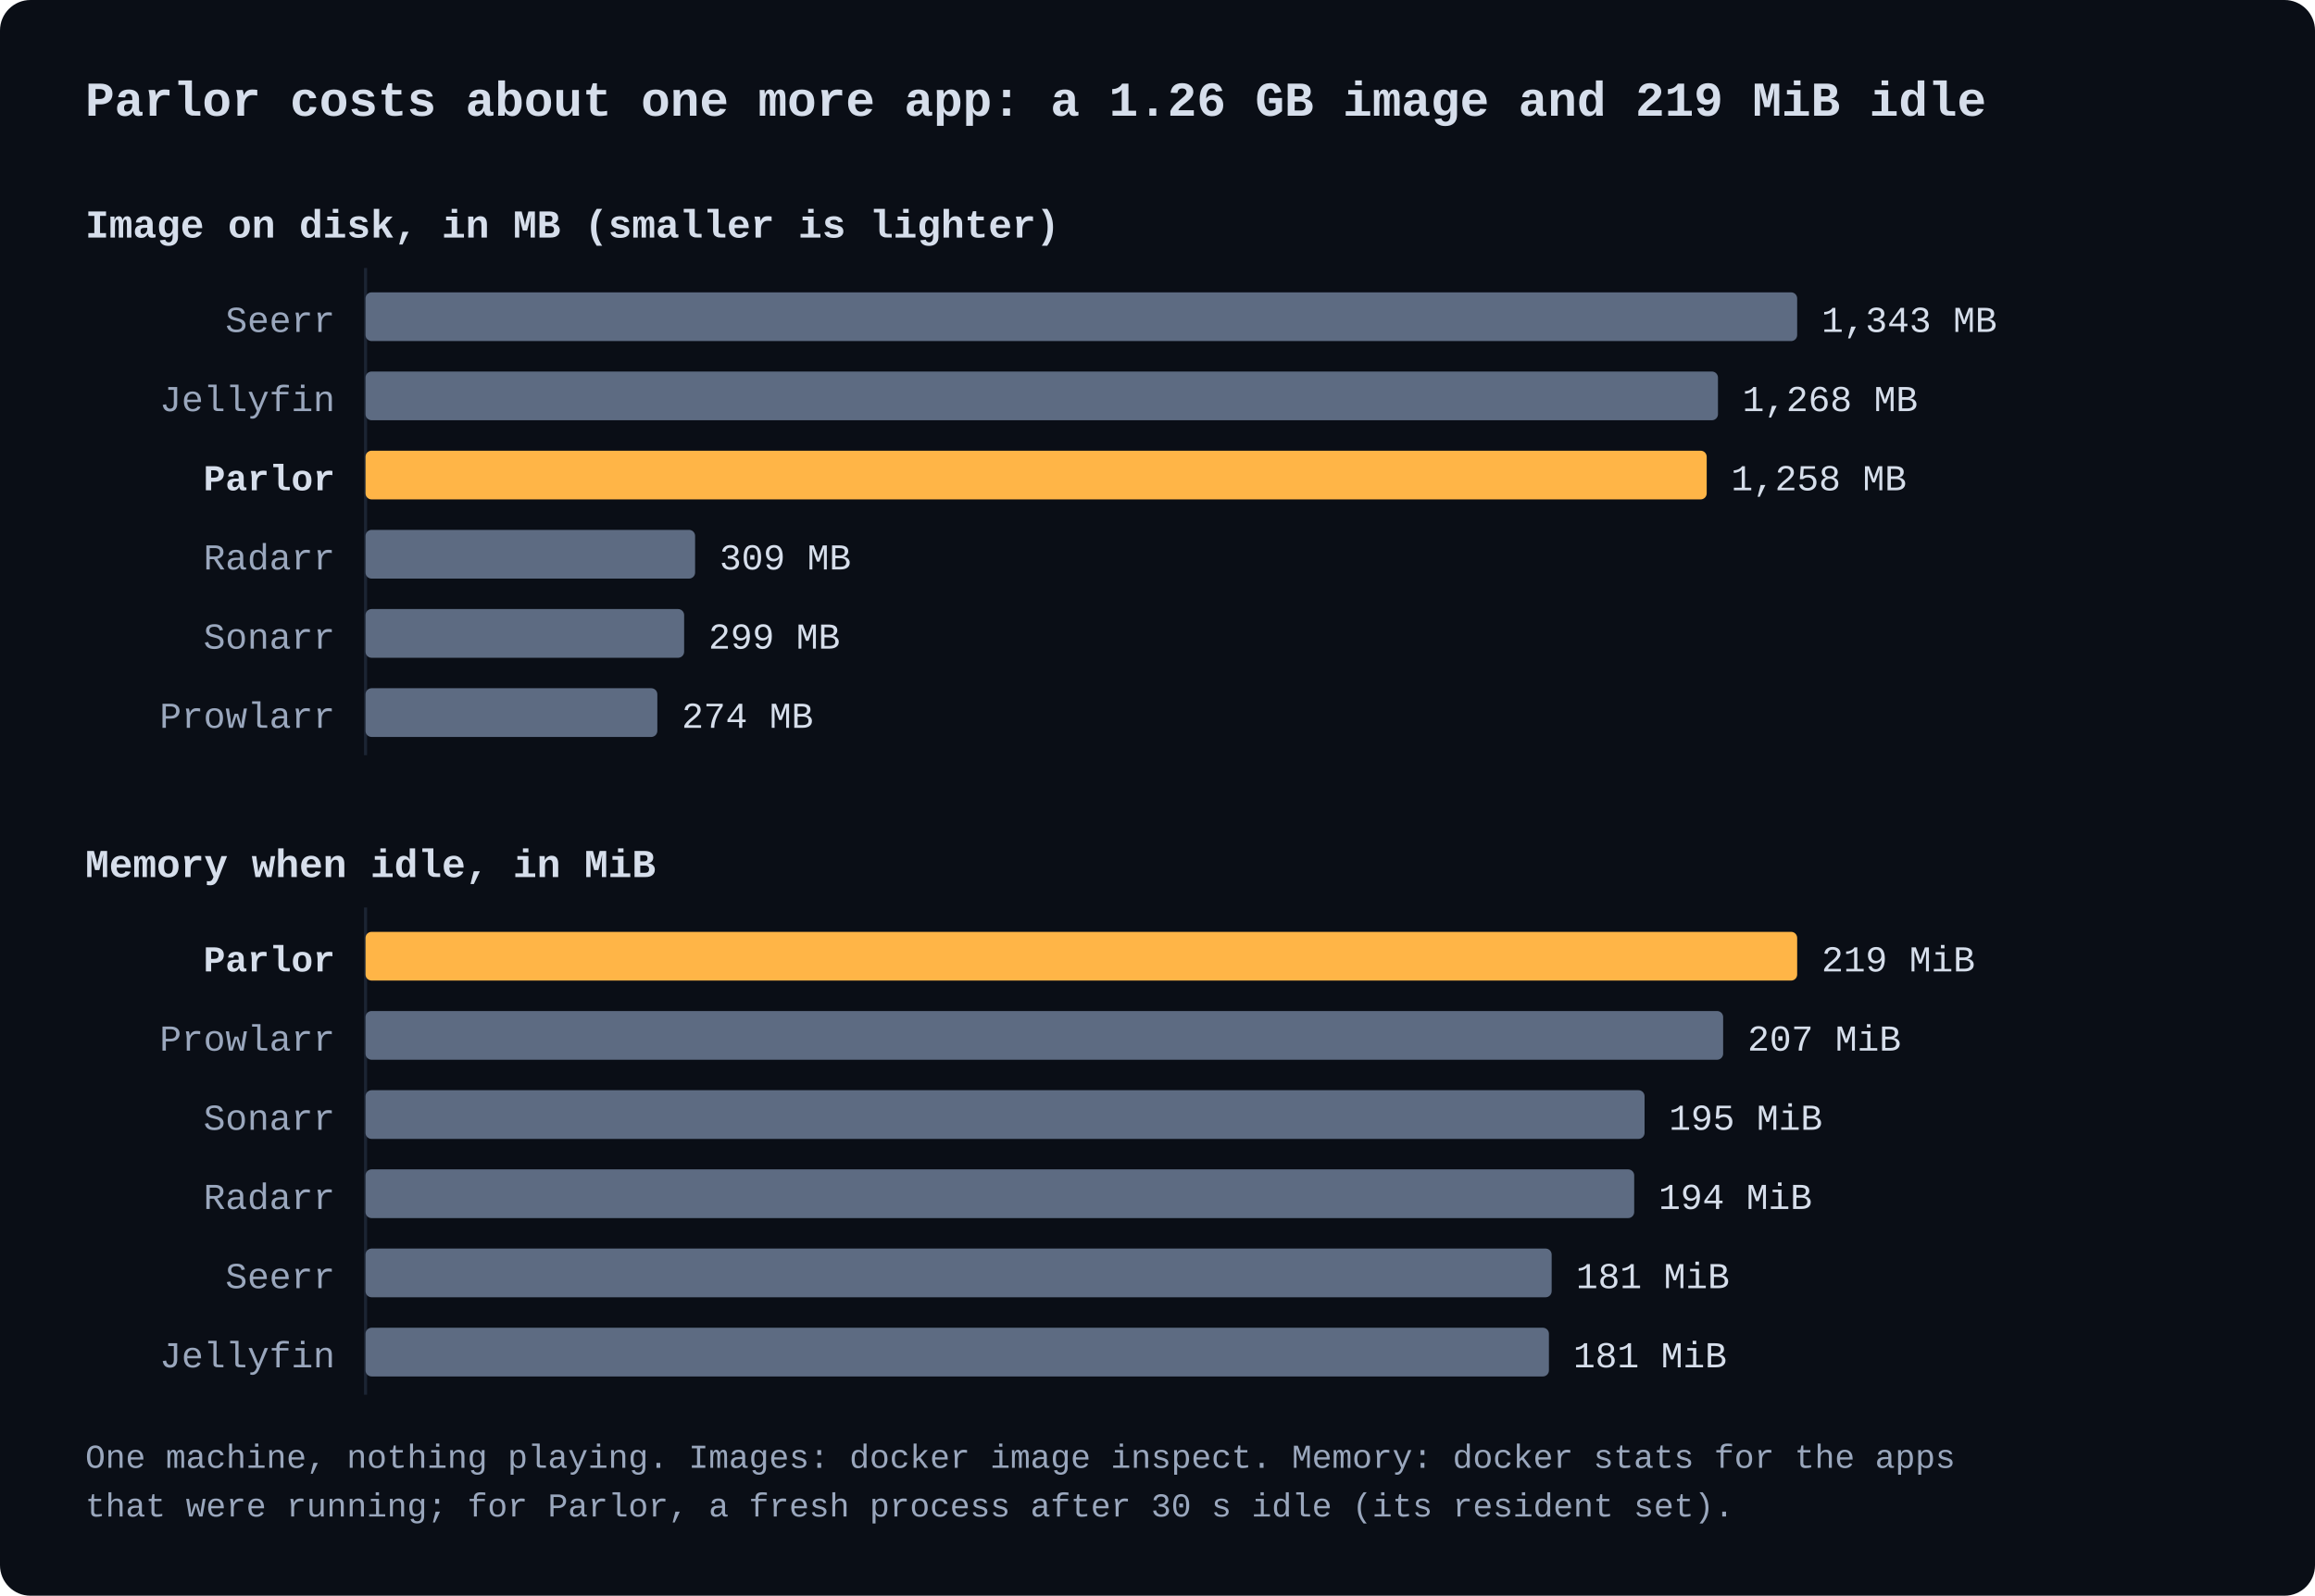
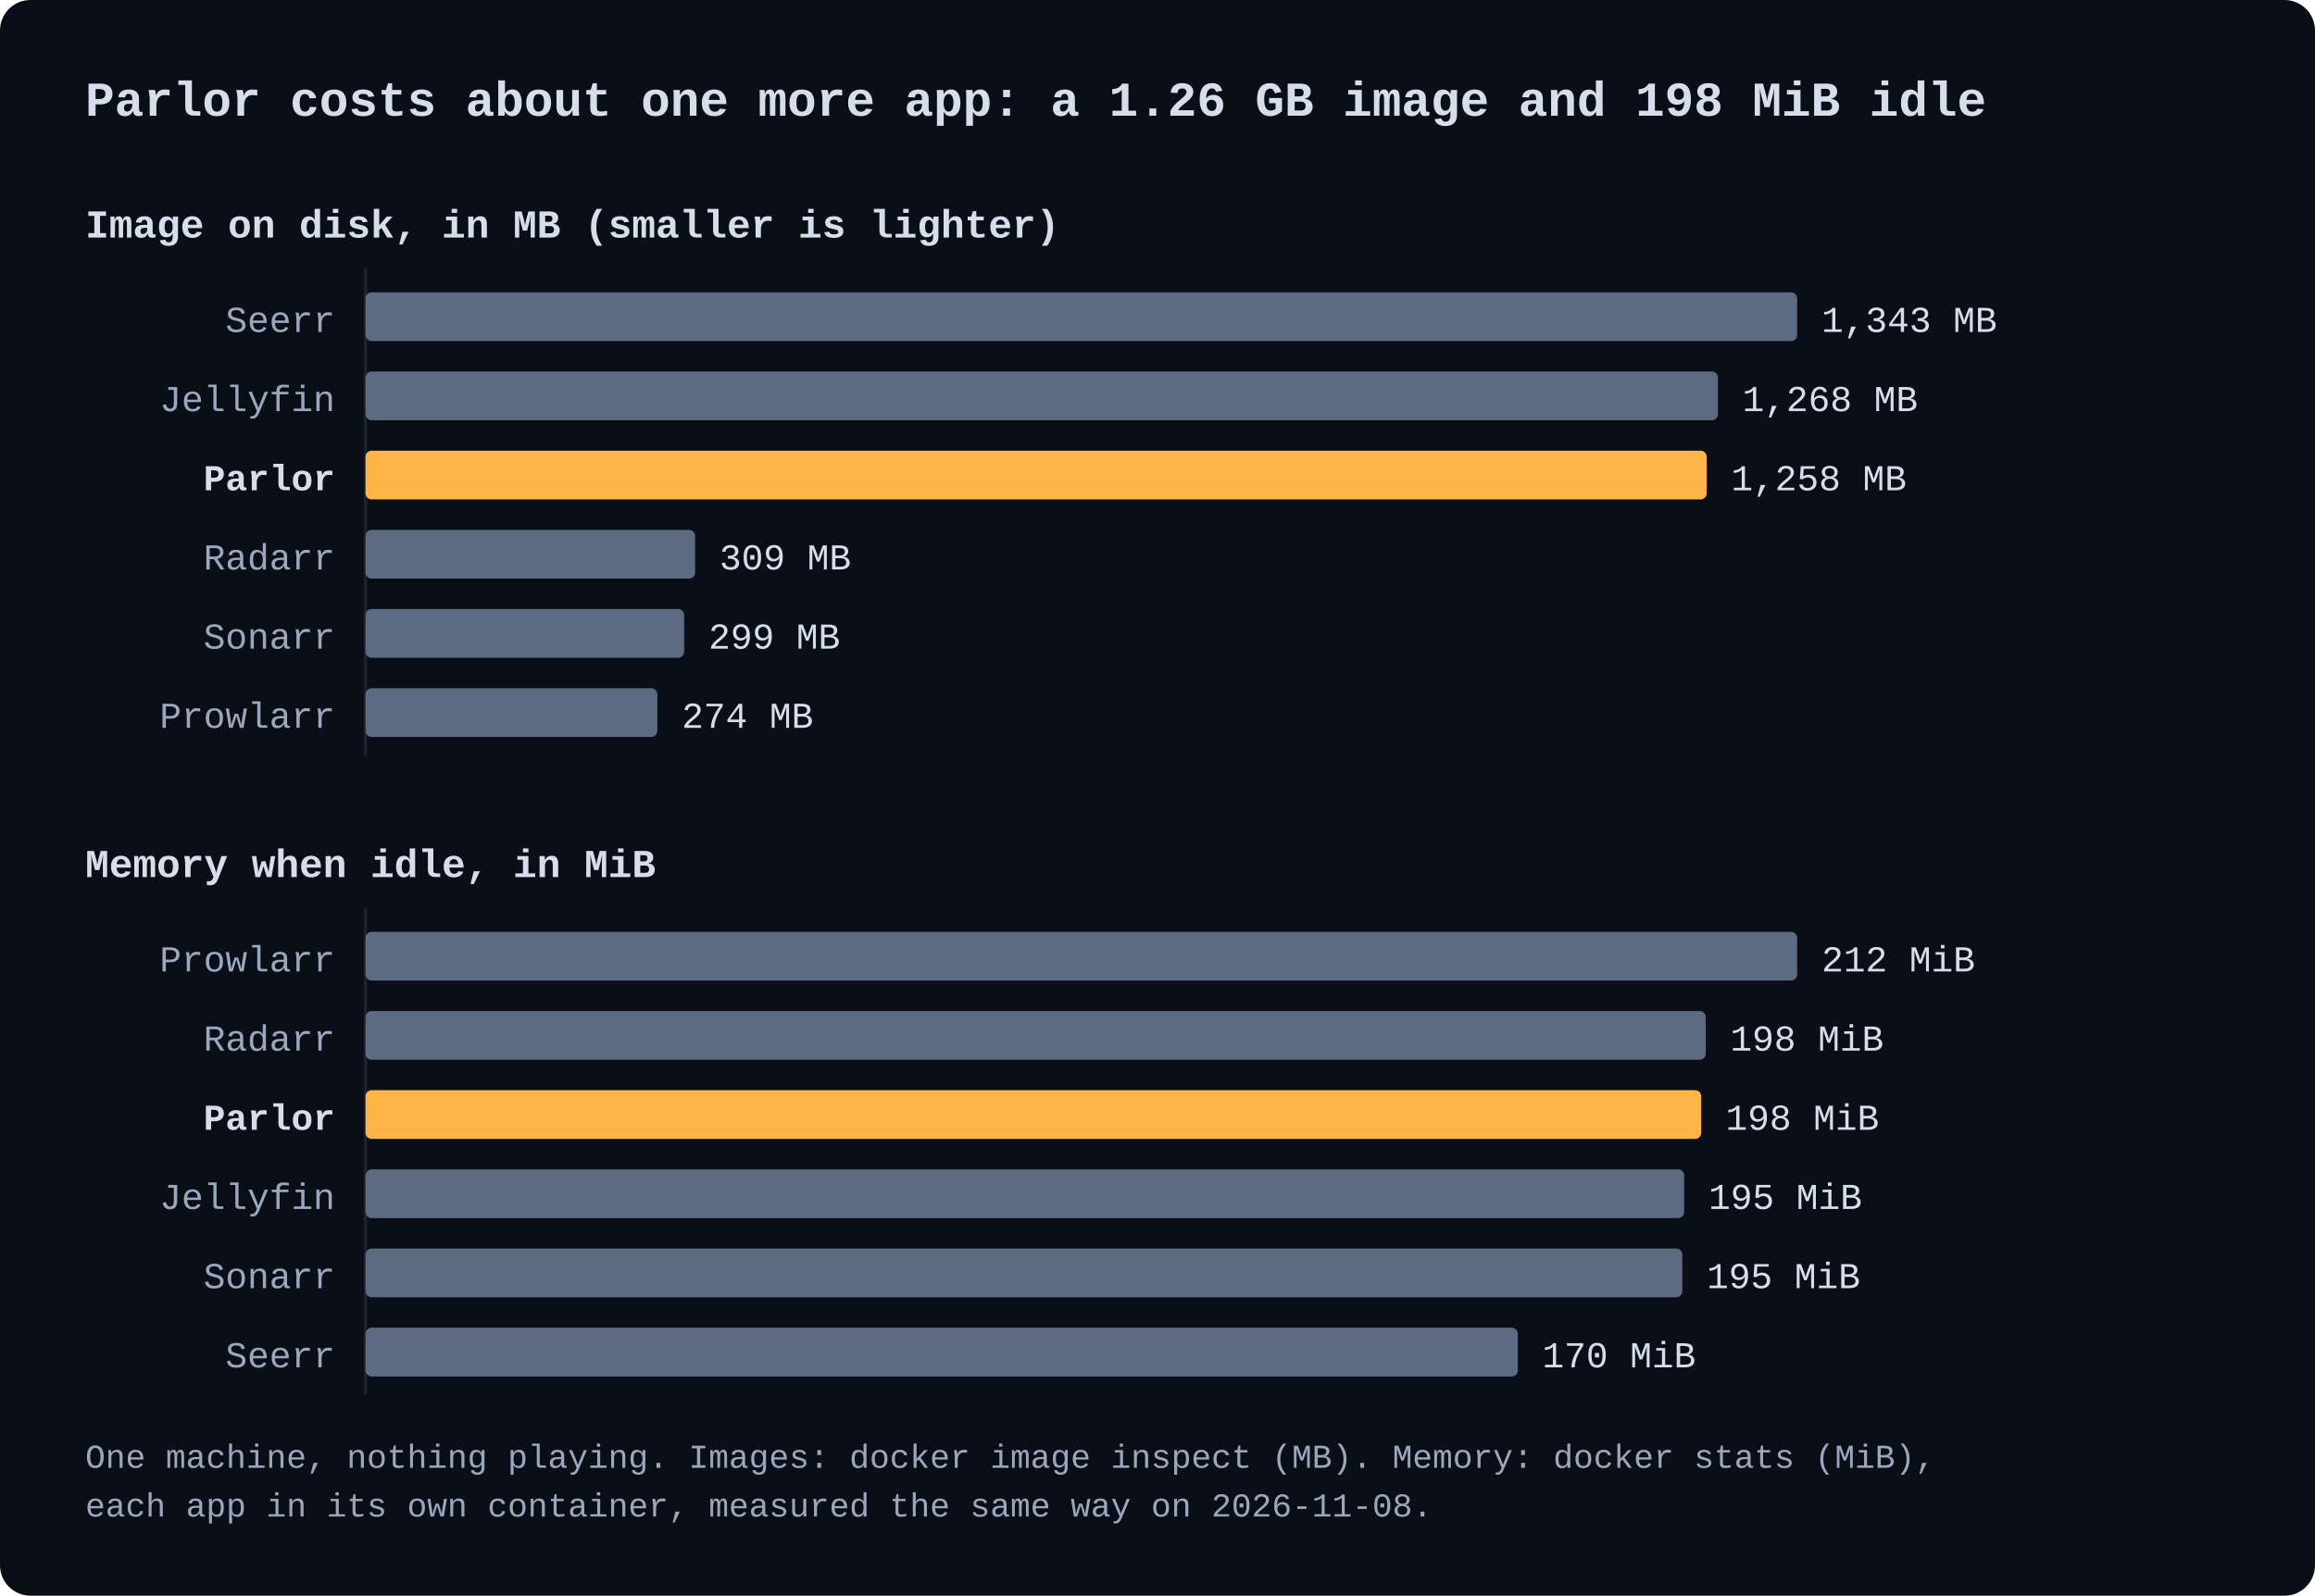
<svg xmlns="http://www.w3.org/2000/svg" viewBox="0 0 760 524" width="760" height="524" role="img" aria-labelledby="t d" font-family="ui-monospace,SFMono-Regular,Menlo,Consolas,'Liberation Mono',monospace">
  <style>.b{transform-box:fill-box;transform-origin:left;animation:g .5s cubic-bezier(.2,.7,.2,1) both}@keyframes g{from{transform:scaleX(0)}}@media (prefers-reduced-motion:reduce){.b{animation:none}}</style>
  <rect width="760" height="524" rx="10" fill="#0a0e16" />
-   <text x="28" y="38" font-size="16" font-weight="700" fill="#d6deeb">Parlor costs about one more app: a 1.26 GB image and 219 MiB idle</text>
+   <text x="28" y="38" font-size="16" font-weight="700" fill="#d6deeb">Parlor costs about one more app: a 1.26 GB image and 198 MiB idle</text>
  <text x="28" y="78" font-size="13" font-weight="700" fill="#d6deeb">Image on disk, in MB (smaller is lighter)</text>
  <line x1="120" y1="88" x2="120" y2="248" stroke="#1c2433" />
  <text x="110" y="109" font-size="12" text-anchor="end" fill="#9aa7bd">Seerr</text>
  <rect class="b" x="120" y="96" width="470.0" height="16" rx="2" fill="#5d6b82" style="animation-delay:0ms" />
  <text x="598.0" y="109" font-size="12" fill="#d6deeb" style="font-variant-numeric:tabular-nums">1,343 MB</text>
  <text x="110" y="135" font-size="12" text-anchor="end" fill="#9aa7bd">Jellyfin</text>
  <rect class="b" x="120" y="122" width="444.0" height="16" rx="2" fill="#5d6b82" style="animation-delay:60ms" />
  <text x="572.0" y="135" font-size="12" fill="#d6deeb" style="font-variant-numeric:tabular-nums">1,268 MB</text>
  <text x="110" y="161" font-size="12" text-anchor="end" fill="#d6deeb" font-weight="700">Parlor</text>
  <rect class="b" x="120" y="148" width="440.3" height="16" rx="2" fill="#FFB547" style="animation-delay:120ms" />
  <text x="568.3" y="161" font-size="12" fill="#d6deeb" style="font-variant-numeric:tabular-nums">1,258 MB</text>
  <text x="110" y="187" font-size="12" text-anchor="end" fill="#9aa7bd">Radarr</text>
  <rect class="b" x="120" y="174" width="108.2" height="16" rx="2" fill="#5d6b82" style="animation-delay:180ms" />
  <text x="236.2" y="187" font-size="12" fill="#d6deeb" style="font-variant-numeric:tabular-nums">309 MB</text>
  <text x="110" y="213" font-size="12" text-anchor="end" fill="#9aa7bd">Sonarr</text>
  <rect class="b" x="120" y="200" width="104.6" height="16" rx="2" fill="#5d6b82" style="animation-delay:240ms" />
  <text x="232.6" y="213" font-size="12" fill="#d6deeb" style="font-variant-numeric:tabular-nums">299 MB</text>
  <text x="110" y="239" font-size="12" text-anchor="end" fill="#9aa7bd">Prowlarr</text>
  <rect class="b" x="120" y="226" width="95.8" height="16" rx="2" fill="#5d6b82" style="animation-delay:300ms" />
  <text x="223.8" y="239" font-size="12" fill="#d6deeb" style="font-variant-numeric:tabular-nums">274 MB</text>
  <text x="28" y="288" font-size="13" font-weight="700" fill="#d6deeb">Memory when idle, in MiB</text>
  <line x1="120" y1="298" x2="120" y2="458" stroke="#1c2433" />
-   <text x="110" y="319" font-size="12" text-anchor="end" fill="#d6deeb" font-weight="700">Parlor</text>
-   <rect class="b" x="120" y="306" width="470.0" height="16" rx="2" fill="#FFB547" style="animation-delay:0ms" />
-   <text x="598.0" y="319" font-size="12" fill="#d6deeb" style="font-variant-numeric:tabular-nums">219 MiB</text>
-   <text x="110" y="345" font-size="12" text-anchor="end" fill="#9aa7bd">Prowlarr</text>
-   <rect class="b" x="120" y="332" width="445.7" height="16" rx="2" fill="#5d6b82" style="animation-delay:60ms" />
-   <text x="573.7" y="345" font-size="12" fill="#d6deeb" style="font-variant-numeric:tabular-nums">207 MiB</text>
-   <text x="110" y="371" font-size="12" text-anchor="end" fill="#9aa7bd">Sonarr</text>
-   <rect class="b" x="120" y="358" width="419.9" height="16" rx="2" fill="#5d6b82" style="animation-delay:120ms" />
-   <text x="547.9" y="371" font-size="12" fill="#d6deeb" style="font-variant-numeric:tabular-nums">195 MiB</text>
-   <text x="110" y="397" font-size="12" text-anchor="end" fill="#9aa7bd">Radarr</text>
-   <rect class="b" x="120" y="384" width="416.5" height="16" rx="2" fill="#5d6b82" style="animation-delay:180ms" />
-   <text x="544.5" y="397" font-size="12" fill="#d6deeb" style="font-variant-numeric:tabular-nums">194 MiB</text>
-   <text x="110" y="423" font-size="12" text-anchor="end" fill="#9aa7bd">Seerr</text>
-   <rect class="b" x="120" y="410" width="389.4" height="16" rx="2" fill="#5d6b82" style="animation-delay:240ms" />
-   <text x="517.4" y="423" font-size="12" fill="#d6deeb" style="font-variant-numeric:tabular-nums">181 MiB</text>
-   <text x="110" y="449" font-size="12" text-anchor="end" fill="#9aa7bd">Jellyfin</text>
-   <rect class="b" x="120" y="436" width="388.5" height="16" rx="2" fill="#5d6b82" style="animation-delay:300ms" />
-   <text x="516.5" y="449" font-size="12" fill="#d6deeb" style="font-variant-numeric:tabular-nums">181 MiB</text>
-   <text x="28" y="482" font-size="11" fill="#9aa7bd">One machine, nothing playing. Images: docker image inspect. Memory: docker stats for the apps</text>
-   <text x="28" y="498" font-size="11" fill="#9aa7bd">that were running; for Parlor, a fresh process after 30 s idle (its resident set).</text>
+   <text x="110" y="319" font-size="12" text-anchor="end" fill="#9aa7bd">Prowlarr</text>
+   <rect class="b" x="120" y="306" width="470.0" height="16" rx="2" fill="#5d6b82" style="animation-delay:0ms" />
+   <text x="598.0" y="319" font-size="12" fill="#d6deeb" style="font-variant-numeric:tabular-nums">212 MiB</text>
+   <text x="110" y="345" font-size="12" text-anchor="end" fill="#9aa7bd">Radarr</text>
+   <rect class="b" x="120" y="332" width="440.0" height="16" rx="2" fill="#5d6b82" style="animation-delay:60ms" />
+   <text x="568.0" y="345" font-size="12" fill="#d6deeb" style="font-variant-numeric:tabular-nums">198 MiB</text>
+   <text x="110" y="371" font-size="12" text-anchor="end" fill="#d6deeb" font-weight="700">Parlor</text>
+   <rect class="b" x="120" y="358" width="438.5" height="16" rx="2" fill="#FFB547" style="animation-delay:120ms" />
+   <text x="566.5" y="371" font-size="12" fill="#d6deeb" style="font-variant-numeric:tabular-nums">198 MiB</text>
+   <text x="110" y="397" font-size="12" text-anchor="end" fill="#9aa7bd">Jellyfin</text>
+   <rect class="b" x="120" y="384" width="432.9" height="16" rx="2" fill="#5d6b82" style="animation-delay:180ms" />
+   <text x="560.9" y="397" font-size="12" fill="#d6deeb" style="font-variant-numeric:tabular-nums">195 MiB</text>
+   <text x="110" y="423" font-size="12" text-anchor="end" fill="#9aa7bd">Sonarr</text>
+   <rect class="b" x="120" y="410" width="432.3" height="16" rx="2" fill="#5d6b82" style="animation-delay:240ms" />
+   <text x="560.3" y="423" font-size="12" fill="#d6deeb" style="font-variant-numeric:tabular-nums">195 MiB</text>
+   <text x="110" y="449" font-size="12" text-anchor="end" fill="#9aa7bd">Seerr</text>
+   <rect class="b" x="120" y="436" width="378.3" height="16" rx="2" fill="#5d6b82" style="animation-delay:300ms" />
+   <text x="506.3" y="449" font-size="12" fill="#d6deeb" style="font-variant-numeric:tabular-nums">170 MiB</text>
+   <text x="28" y="482" font-size="11" fill="#9aa7bd">One machine, nothing playing. Images: docker image inspect (MB). Memory: docker stats (MiB),</text>
+   <text x="28" y="498" font-size="11" fill="#9aa7bd">each app in its own container, measured the same way on 2026-11-08.</text>
</svg>
